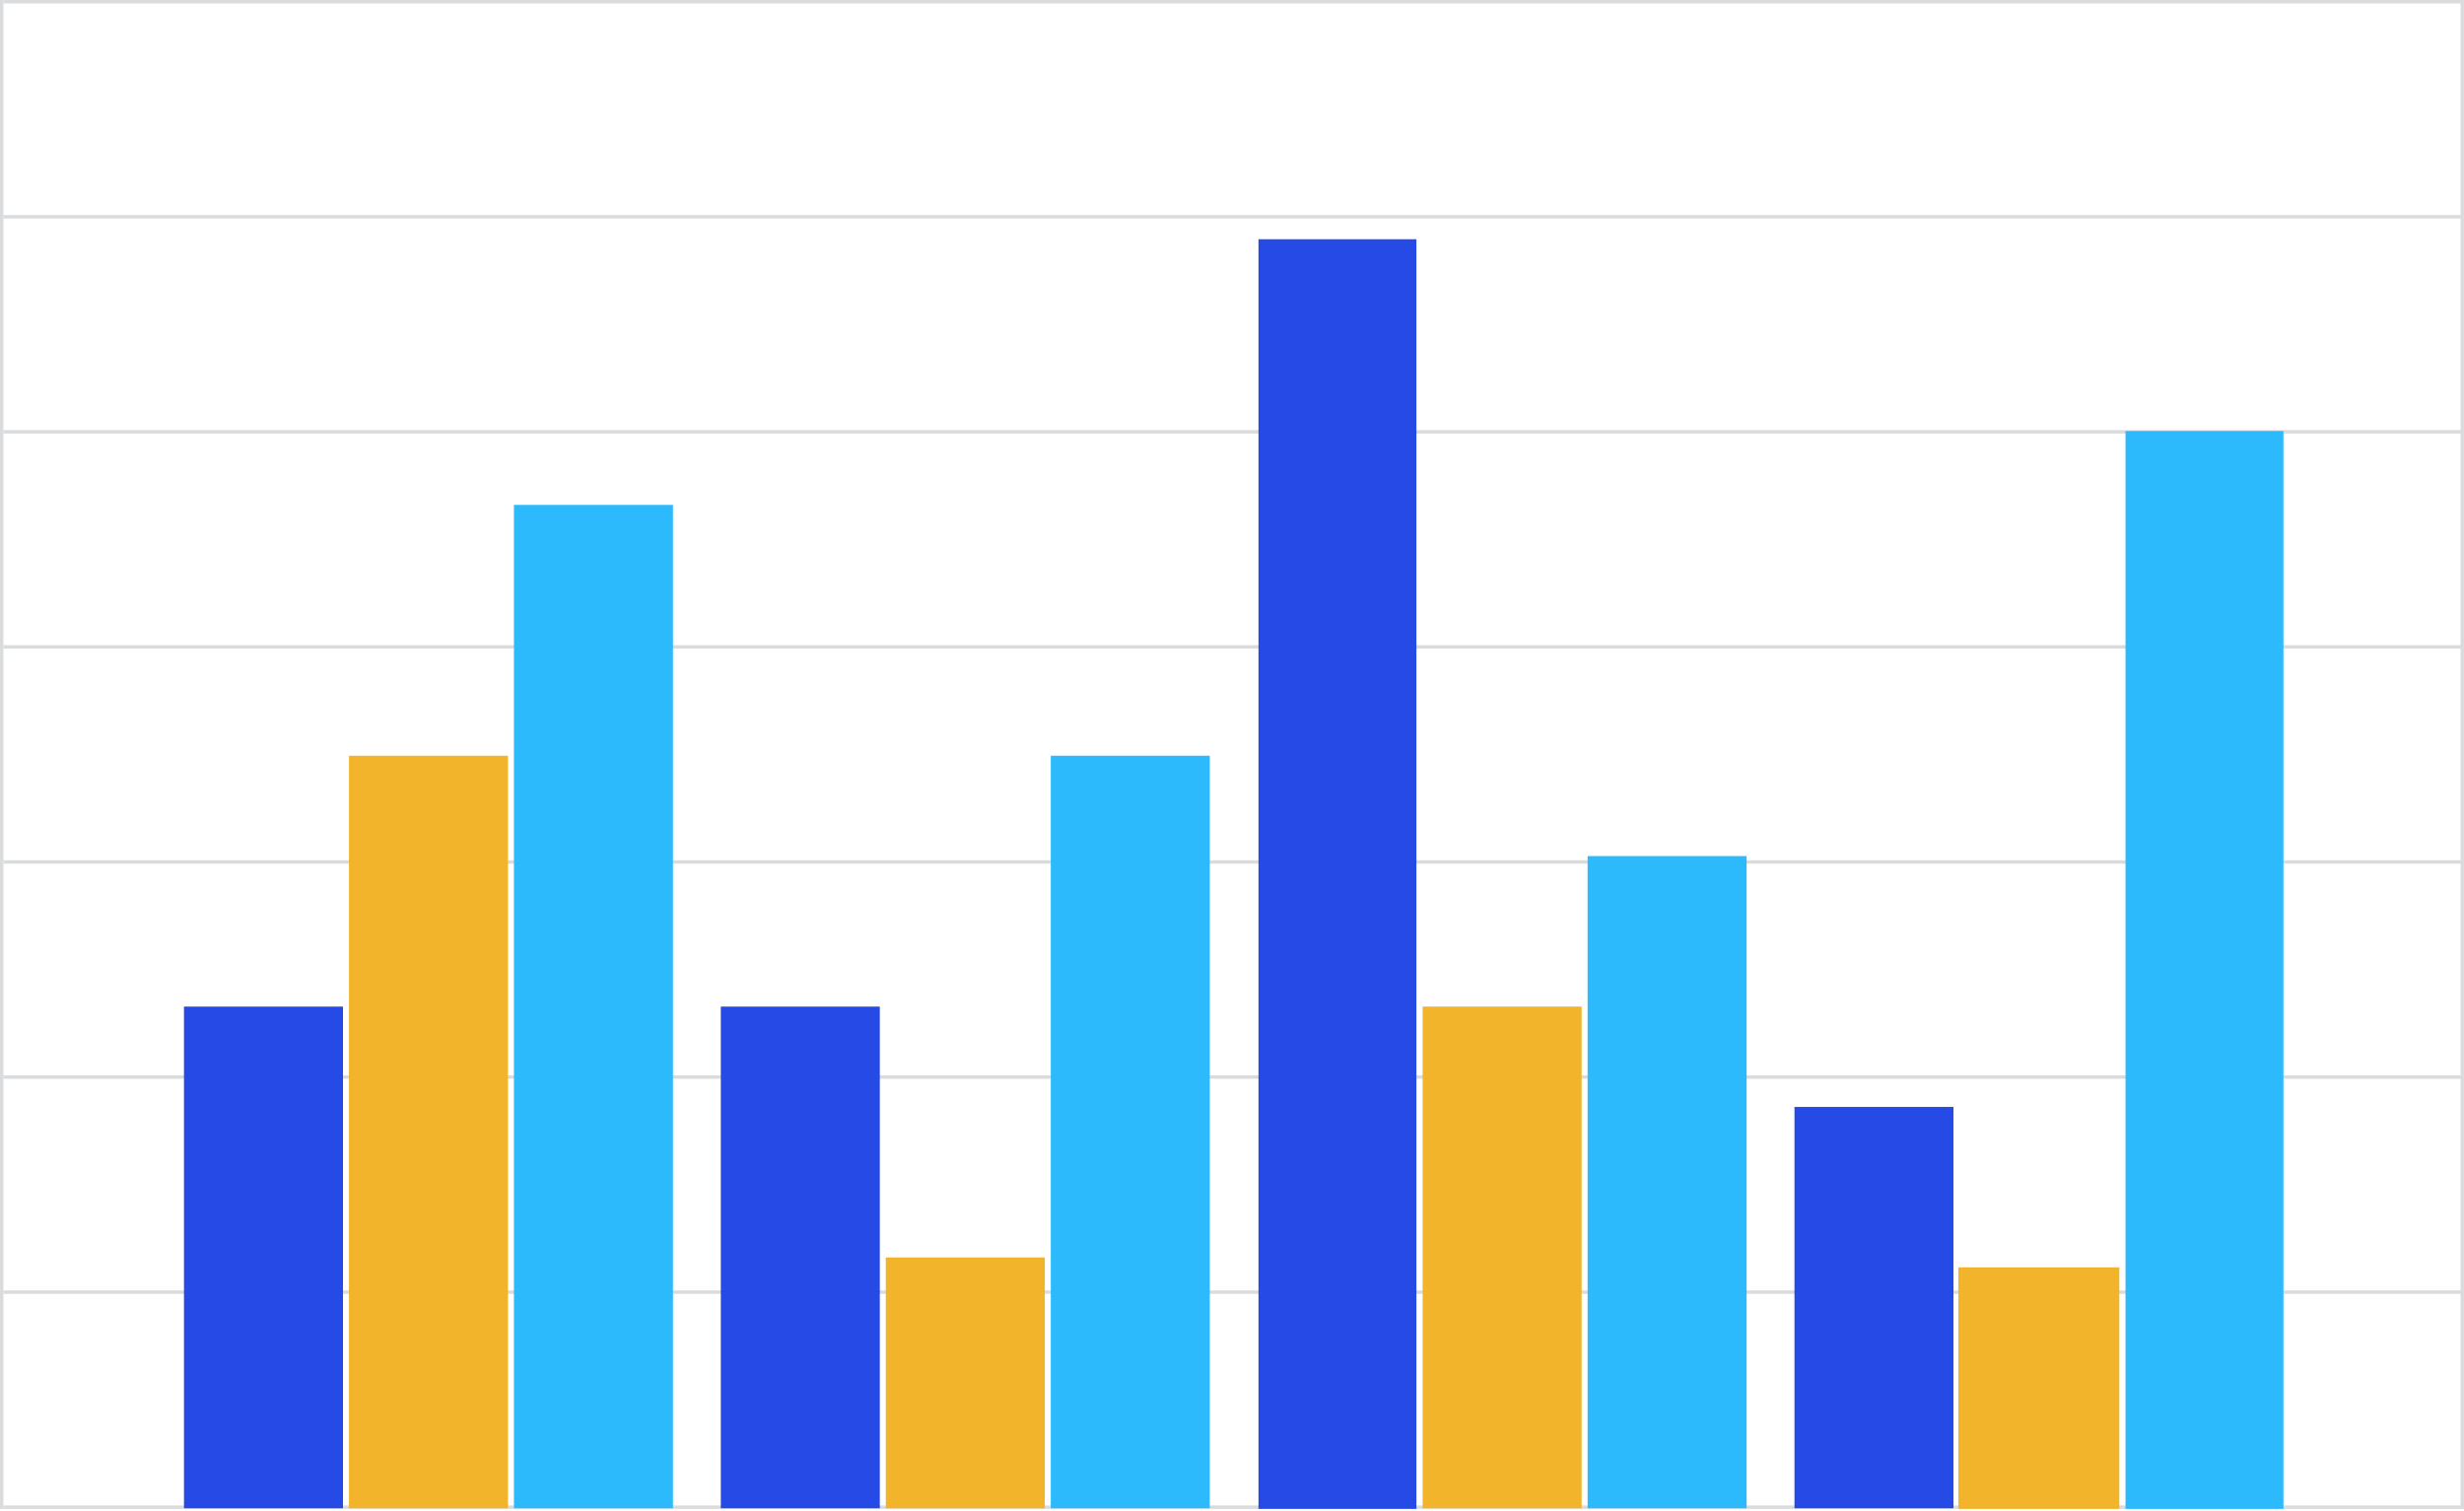
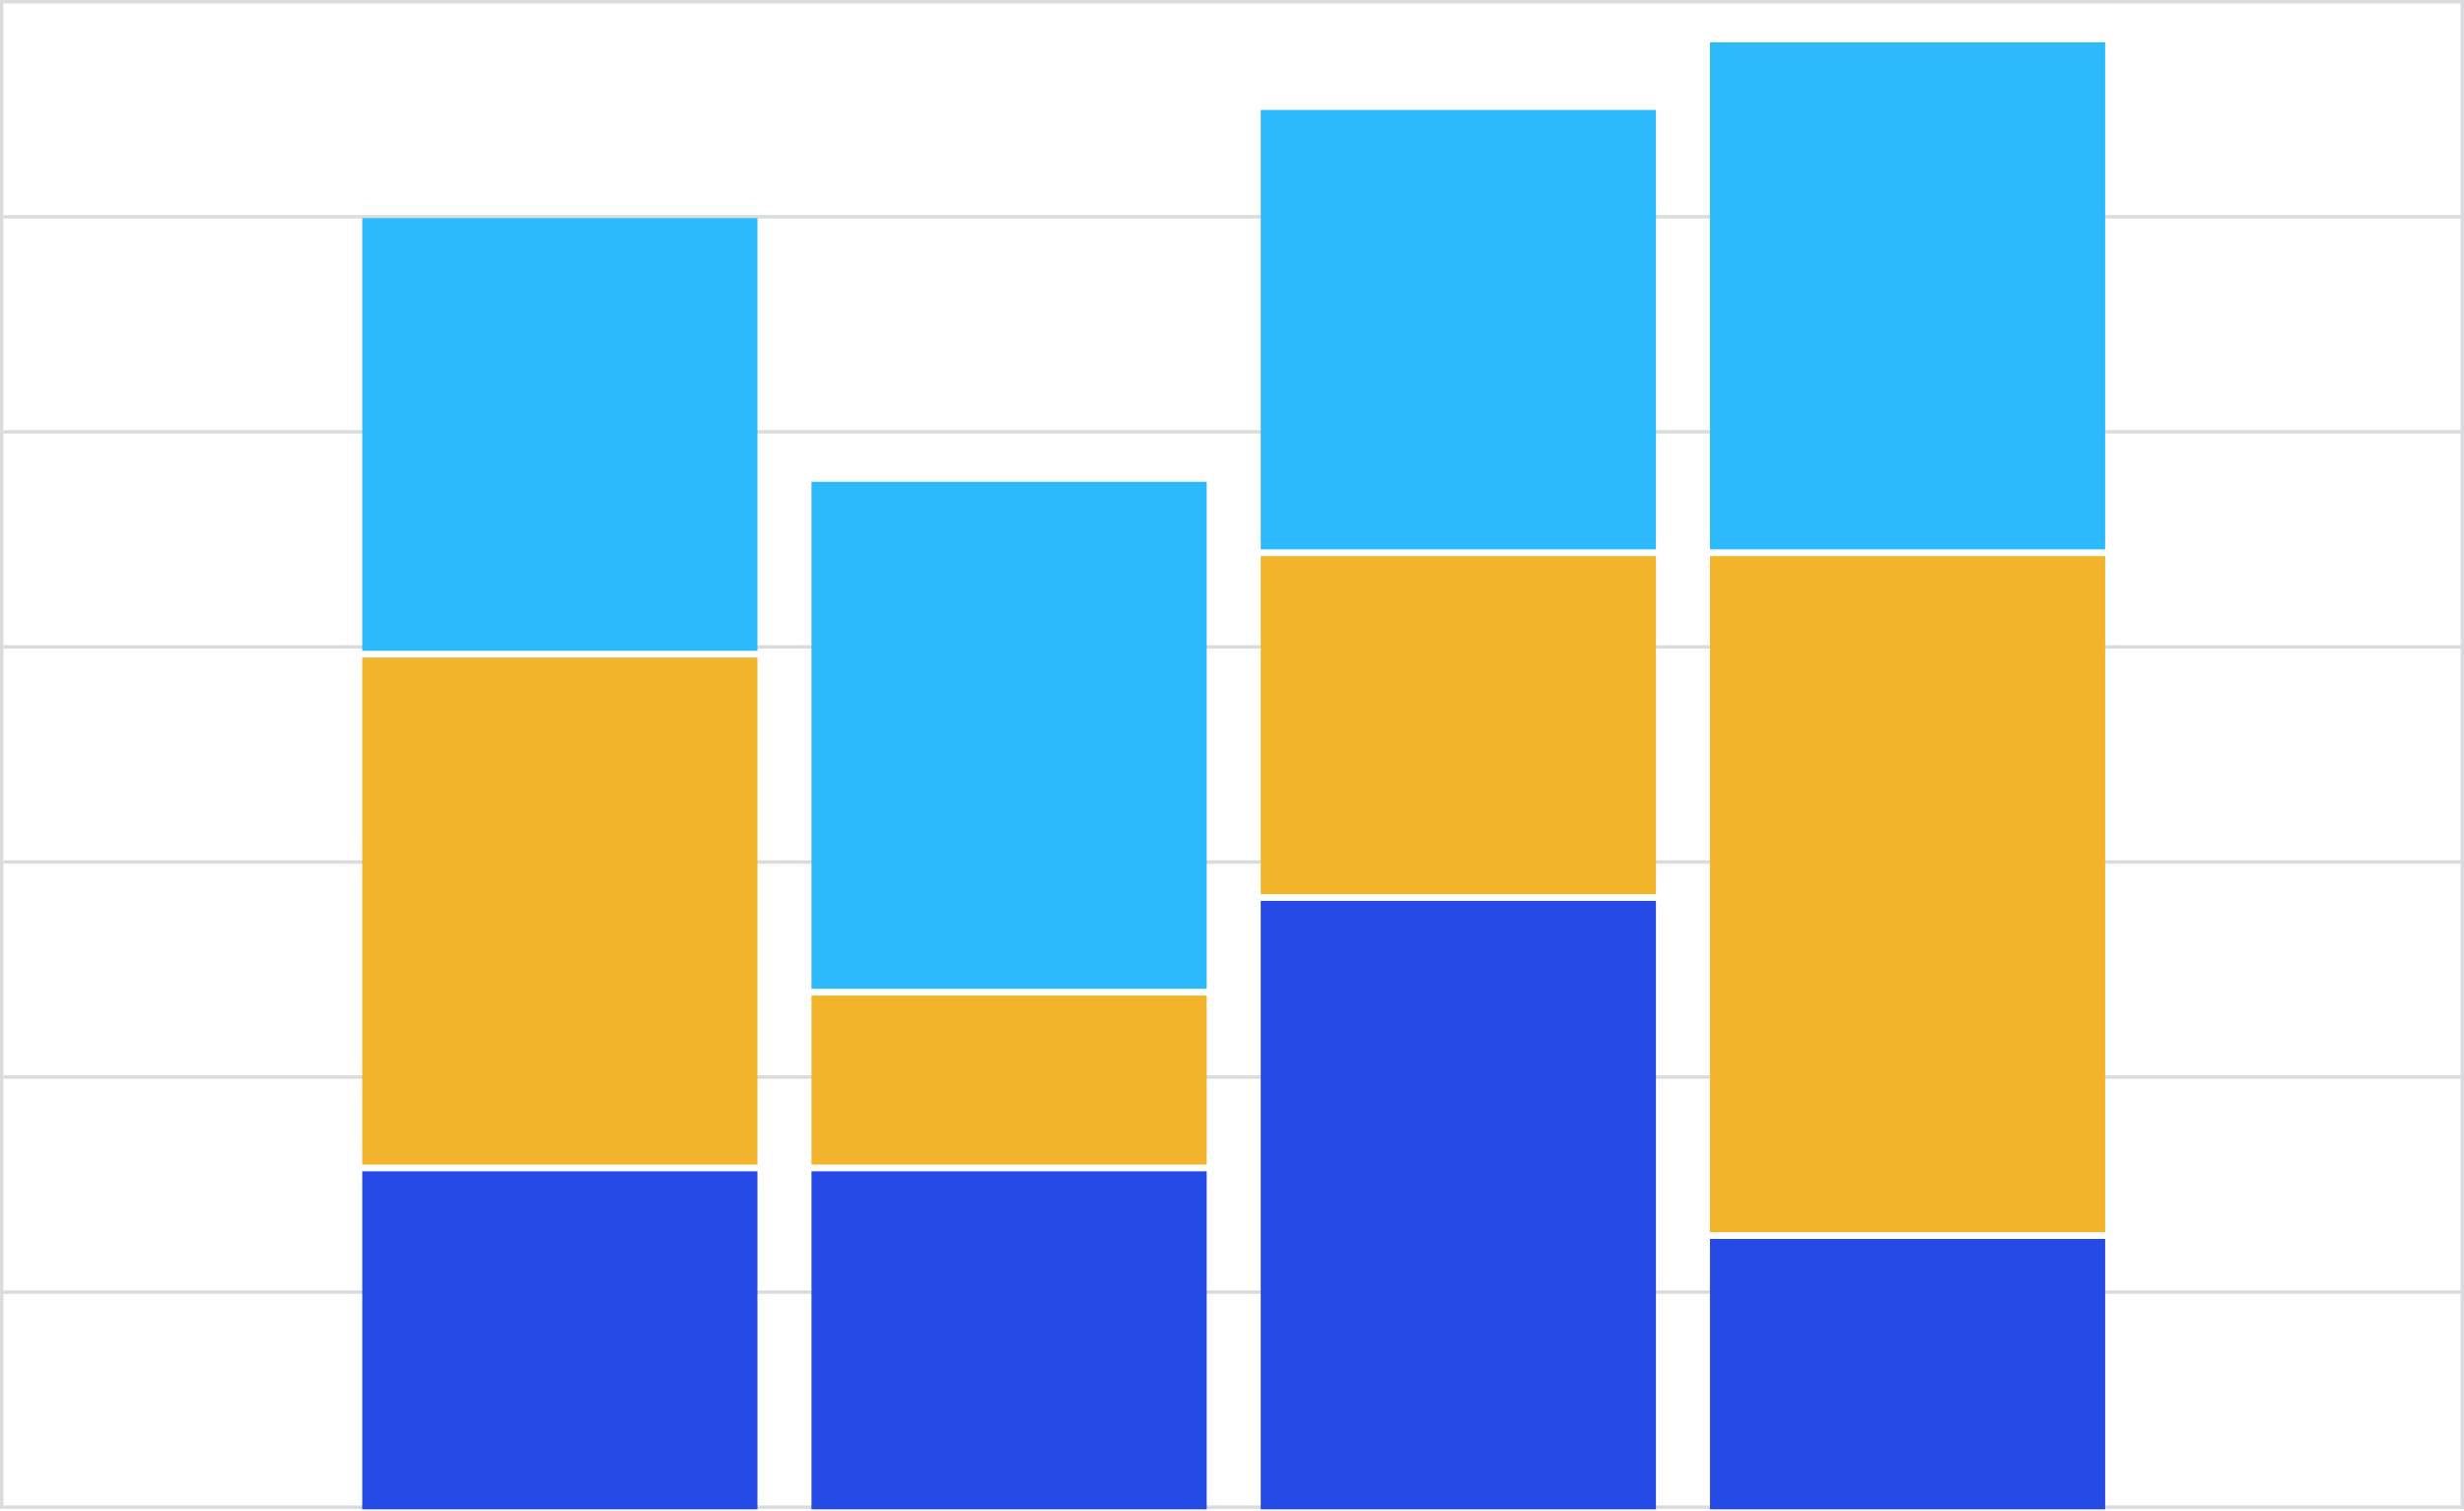
<svg xmlns="http://www.w3.org/2000/svg" width="721" height="442" viewBox="0 0 721 442" fill="none">
  <line x1="1" y1="0.5" x2="721" y2="0.5" stroke="#D9DBDD" />
  <line x1="1" y1="63.429" x2="721" y2="63.429" stroke="#D9DBDD" />
  <line x1="1" y1="126.357" x2="721" y2="126.357" stroke="#D9DBDD" />
  <line x1="1" y1="189.286" x2="721" y2="189.286" stroke="#D9DBDD" />
  <line x1="1" y1="252.214" x2="721" y2="252.214" stroke="#D9DBDD" />
  <line x1="1" y1="315.143" x2="721" y2="315.143" stroke="#D9DBDD" />
  <line x1="1" y1="378.071" x2="721" y2="378.071" stroke="#D9DBDD" />
  <line x1="1" y1="441" x2="721" y2="441" stroke="#D9DBDD" />
  <line x1="0.5" y1="441.5" x2="0.5" stroke="#D9DBDD" />
-   <rect width="46.527" height="146.794" transform="matrix(-1 0 0 1 100.361 294.528)" fill="#264AE5" />
-   <rect width="46.527" height="220.191" transform="matrix(-1 0 0 1 148.638 221.131)" fill="#F2B42A" />
-   <rect width="46.527" height="293.588" transform="matrix(-1 0 0 1 196.915 147.735)" fill="#2DBAFC" />
-   <rect width="46.527" height="146.794" transform="matrix(-1 0 0 1 257.444 294.528)" fill="#264AE5" />
-   <rect width="46.527" height="73.397" transform="matrix(-1 0 0 1 305.722 367.926)" fill="#F2B42A" />
-   <rect width="46.527" height="220.191" transform="matrix(-1 0 0 1 353.999 221.131)" fill="#2DBAFC" />
-   <rect width="46.527" height="117.435" transform="matrix(-1 0 0 1 571.612 323.887)" fill="#264AE5" />
-   <rect width="47.117" height="70.675" transform="matrix(-1 0 0 1 620.144 370.824)" fill="#F2B42A" />
-   <rect width="46.211" height="371.499" transform="matrix(-1 0 0 1 414.46 70.0001)" fill="#264AE5" />
-   <rect width="46.527" height="146.794" transform="matrix(-1 0 0 1 462.806 294.528)" fill="#F2B42A" />
-   <rect width="46.527" height="190.832" transform="matrix(-1 0 0 1 511.083 250.49)" fill="#2DBAFC" />
-   <rect width="46.211" height="315.38" transform="matrix(-1 0 0 1 668.167 126.12)" fill="#2DBAFC" />
  <line x1="720.5" y1="441.5" x2="720.5" stroke="#D9DBDD" />
+   <rect width="115.64" height="126.595" transform="matrix(-1 0 0 1 221.64 63.8242)" fill="#2DBAFC" />
+   <rect width="115.64" height="148.353" transform="matrix(-1 0 0 1 221.64 192.397)" fill="#F2B42A" />
+   <rect width="115.64" height="98.902" transform="matrix(-1 0 0 1 221.64 342.728)" fill="#264AE5" />
+   <rect width="115.64" height="148.353" transform="matrix(-1 0 0 1 353.093 140.968)" fill="#2DBAFC" />
+   <rect width="115.64" height="49.451" transform="matrix(-1 0 0 1 353.093 291.299)" fill="#F2B42A" />
+   <rect width="115.64" height="98.902" transform="matrix(-1 0 0 1 353.093 342.728)" fill="#264AE5" />
+   <rect width="115.64" height="128.573" transform="matrix(-1 0 0 1 484.546 32.1755)" fill="#2DBAFC" />
+   <rect width="115.64" height="98.902" transform="matrix(-1 0 0 1 484.546 162.726)" fill="#F2B42A" />
+   <rect width="115.64" height="178.024" transform="matrix(-1 0 0 1 484.546 263.606)" fill="#264AE5" />
+   <rect width="115.64" height="148.353" transform="matrix(-1 0 0 1 616 12.3953)" fill="#2DBAFC" />
+   <rect width="115.64" height="197.804" transform="matrix(-1 0 0 1 616 162.726)" fill="#F2B42A" />
+   <rect width="115.64" height="79.122" transform="matrix(-1 0 0 1 616 362.509)" fill="#264AE5" />
</svg>
